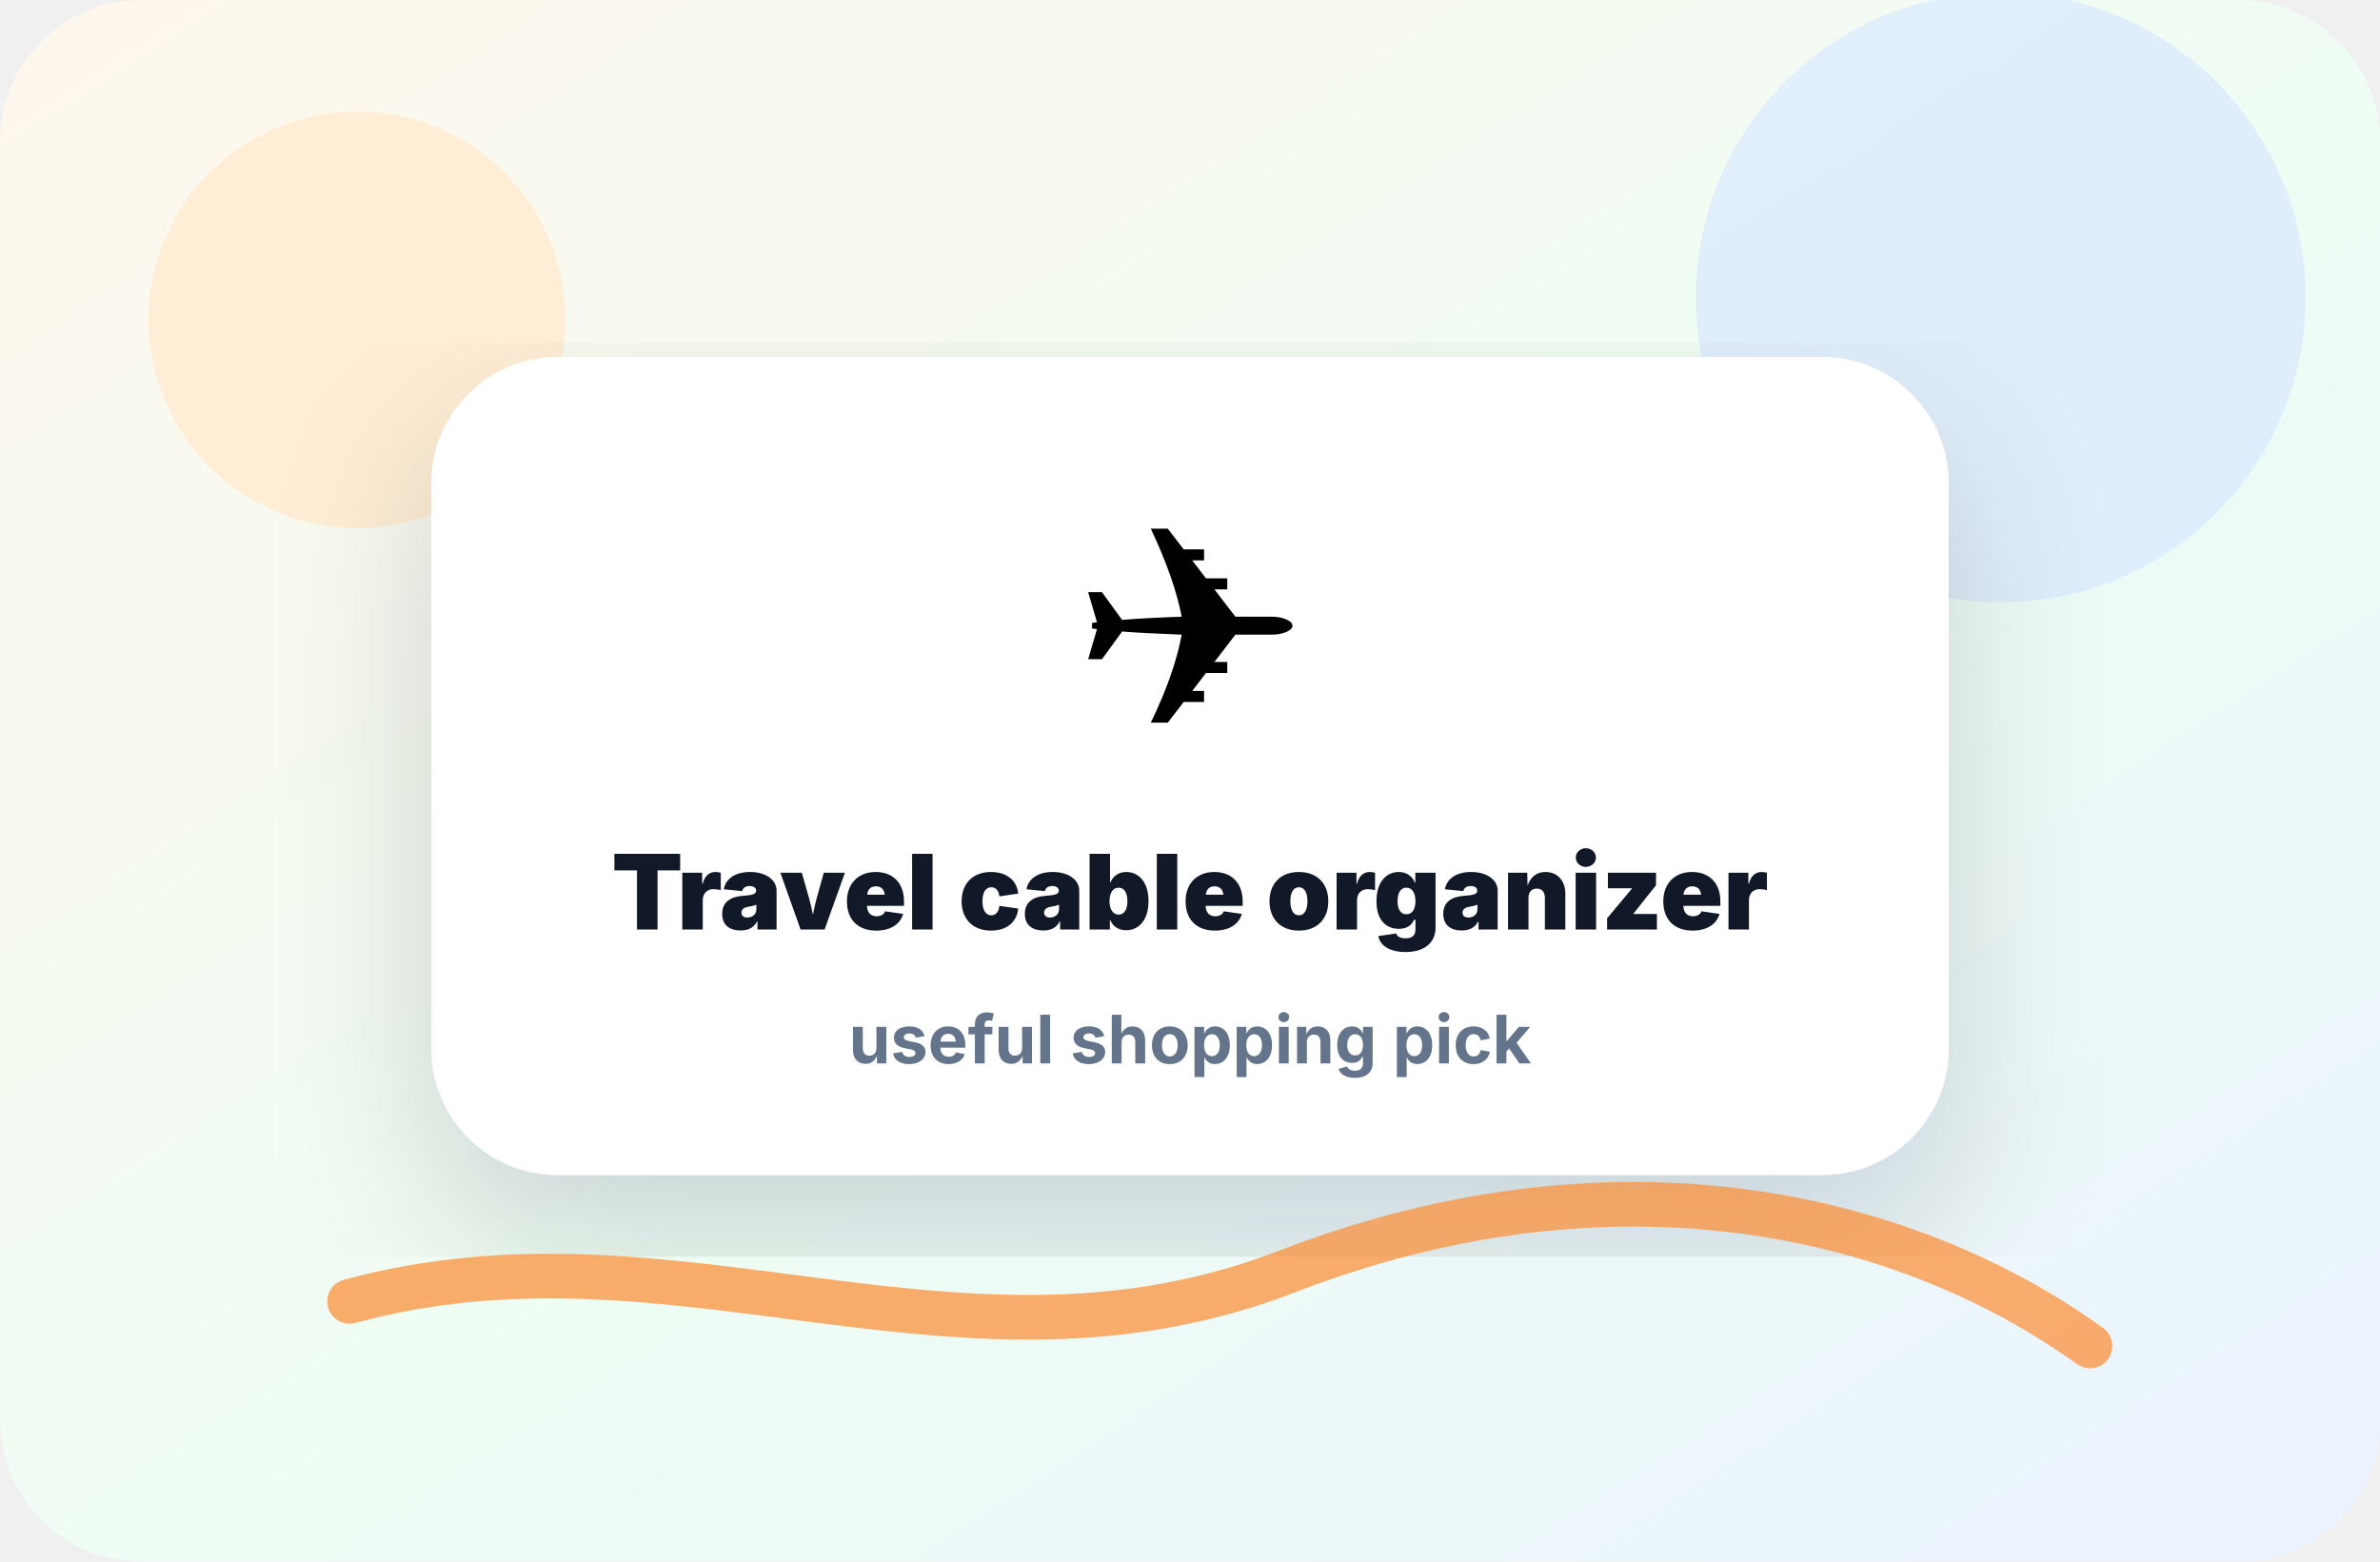
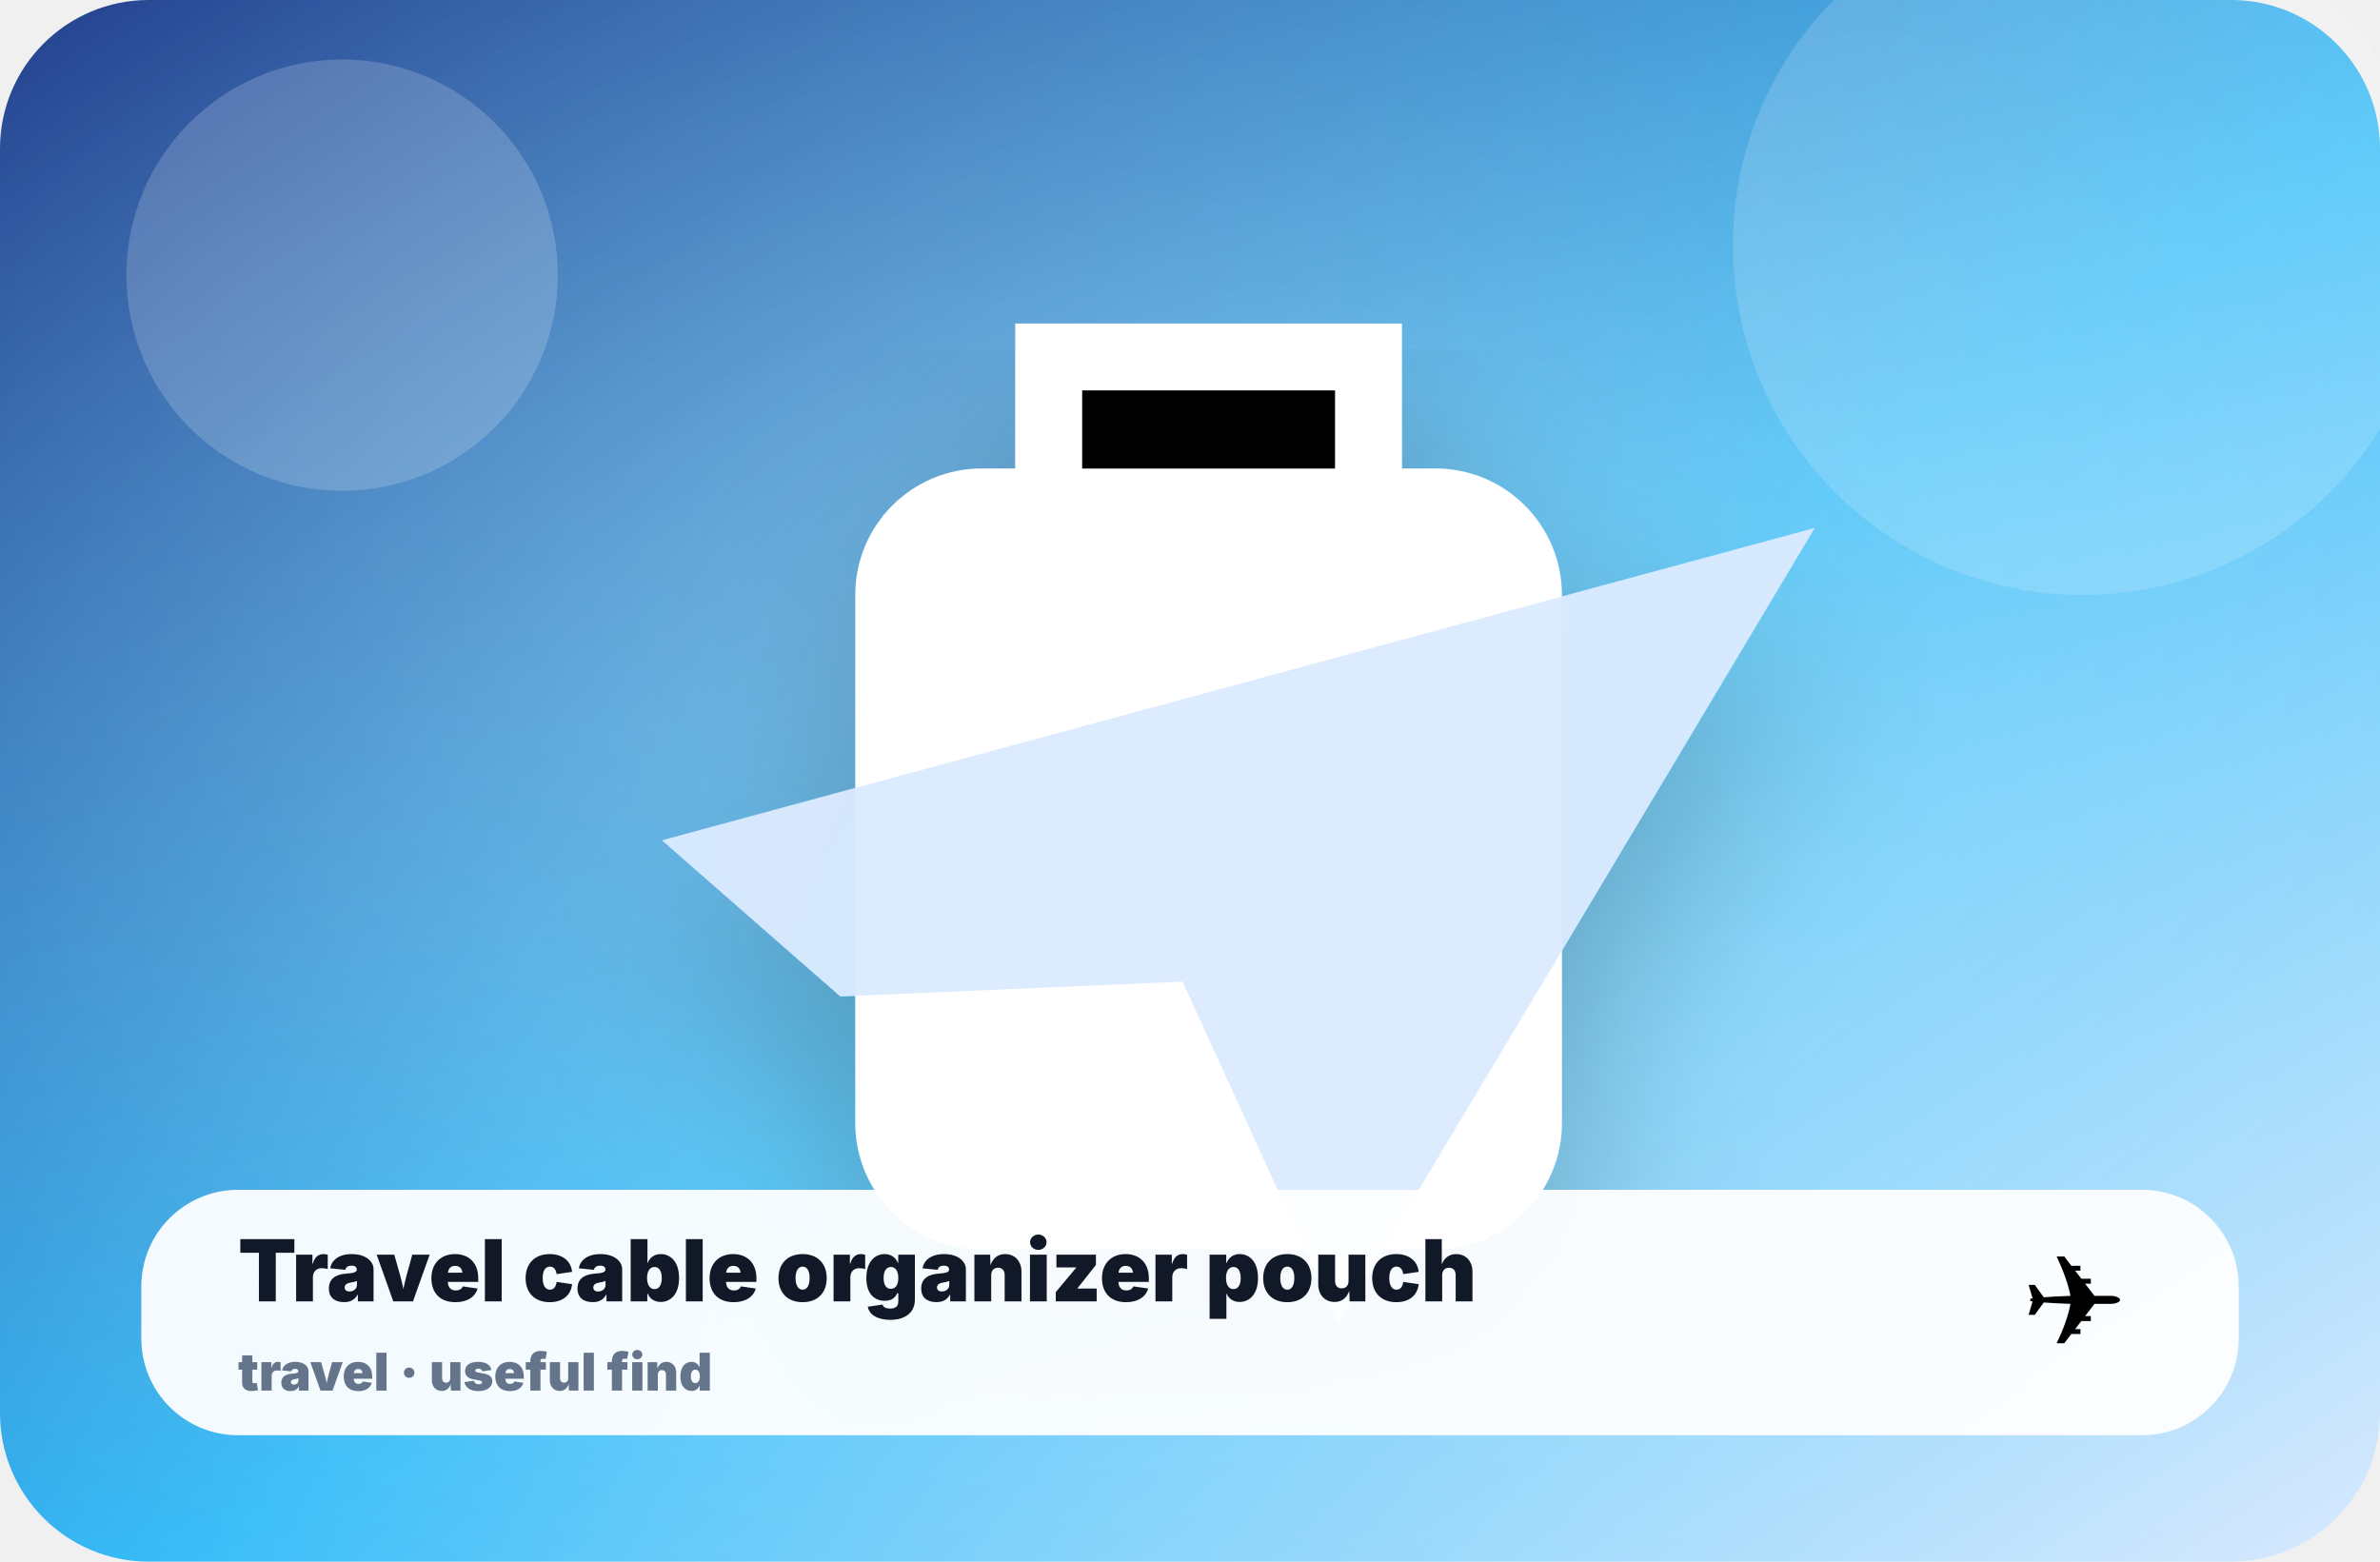
- <svg xmlns="http://www.w3.org/2000/svg" viewBox="0 0 640 420" role="img" aria-label="Travel cable organizer pouch illustration">
+ <svg xmlns="http://www.w3.org/2000/svg" viewBox="0 0 640 420" role="img" aria-label="Travel cable organizer pouch original shopping illustration">
  <defs>
    <linearGradient id="bg" x1="0" y1="0" x2="1" y2="1">
-       <stop stop-color="#fff7ed" />
-       <stop offset="0.55" stop-color="#eefdf4" />
-       <stop offset="1" stop-color="#eaf2ff" />
+       <stop stop-color="#1e3a8a" />
+       <stop offset="0.54" stop-color="#38bdf8" />
+       <stop offset="1" stop-color="#dbeafe" />
    </linearGradient>
+     <radialGradient id="spot" cx="50%" cy="45%" r="70%">
+       <stop stop-color="#ffffff" stop-opacity=".38" />
+       <stop offset="1" stop-color="#ffffff" stop-opacity="0" />
+     </radialGradient>
    <filter id="shadow">
-       <feDropShadow dx="0" dy="18" stdDeviation="22" flood-color="#111827" flood-opacity=".16" />
+       <feDropShadow dx="0" dy="24" stdDeviation="26" flood-color="#020617" flood-opacity=".24" />
    </filter>
  </defs>
-   <rect width="640" height="420" rx="38" fill="url(#bg)" />
-   <circle cx="96" cy="86" r="56" fill="#ffedd5" />
-   <circle cx="538" cy="80" r="82" fill="#dbeafe" opacity=".75" />
-   <rect x="116" y="96" width="408" height="220" rx="34" fill="#ffffff" filter="url(#shadow)" />
-   <text x="320" y="196" text-anchor="middle" font-size="76">✈️</text>
-   <text x="320" y="250" text-anchor="middle" font-family="Inter,Arial" font-size="28" font-weight="900" fill="#111827">Travel cable organizer</text>
-   <text x="320" y="286" text-anchor="middle" font-family="Inter,Arial" font-size="18" font-weight="700" fill="#64748b">useful shopping pick</text>
-   <path d="M94 350 C182 326 258 376 346 342 S512 326 562 362" fill="none" stroke="#fb923c" stroke-width="12" stroke-linecap="round" opacity=".75" />
+   <rect width="640" height="420" rx="40" fill="url(#bg)" />
+   <rect width="640" height="420" rx="40" fill="url(#spot)" />
+   <circle cx="92" cy="74" r="58" fill="#fff" opacity=".18" />
+   <circle cx="560" cy="66" r="94" fill="#fff" opacity=".16" />
+   <g filter="url(#shadow)">
+     <rect x="230" y="126" width="190" height="210" rx="34" fill="#ffffff" />
+     <path d="M282 126v-30h86v30" stroke="#ffffff" stroke-width="18" stroke-linecap="round" />
+     <path d="M178 226l310-84-128 214-42-92-92 4z" fill="#dbeafe" opacity=".95" />
+   </g>
+   <rect x="38" y="320" width="564" height="66" rx="26" fill="#fff" opacity=".94" />
+   <text x="64" y="350" font-family="Inter,Arial,sans-serif" font-size="23" font-weight="950" fill="#111827">Travel cable organizer pouch</text>
+   <text x="64" y="374" font-family="Inter,Arial,sans-serif" font-size="14" font-weight="850" fill="#64748b">travel · useful find</text>
+   <text x="572" y="362" text-anchor="end" font-size="34">✈️</text>
</svg>
